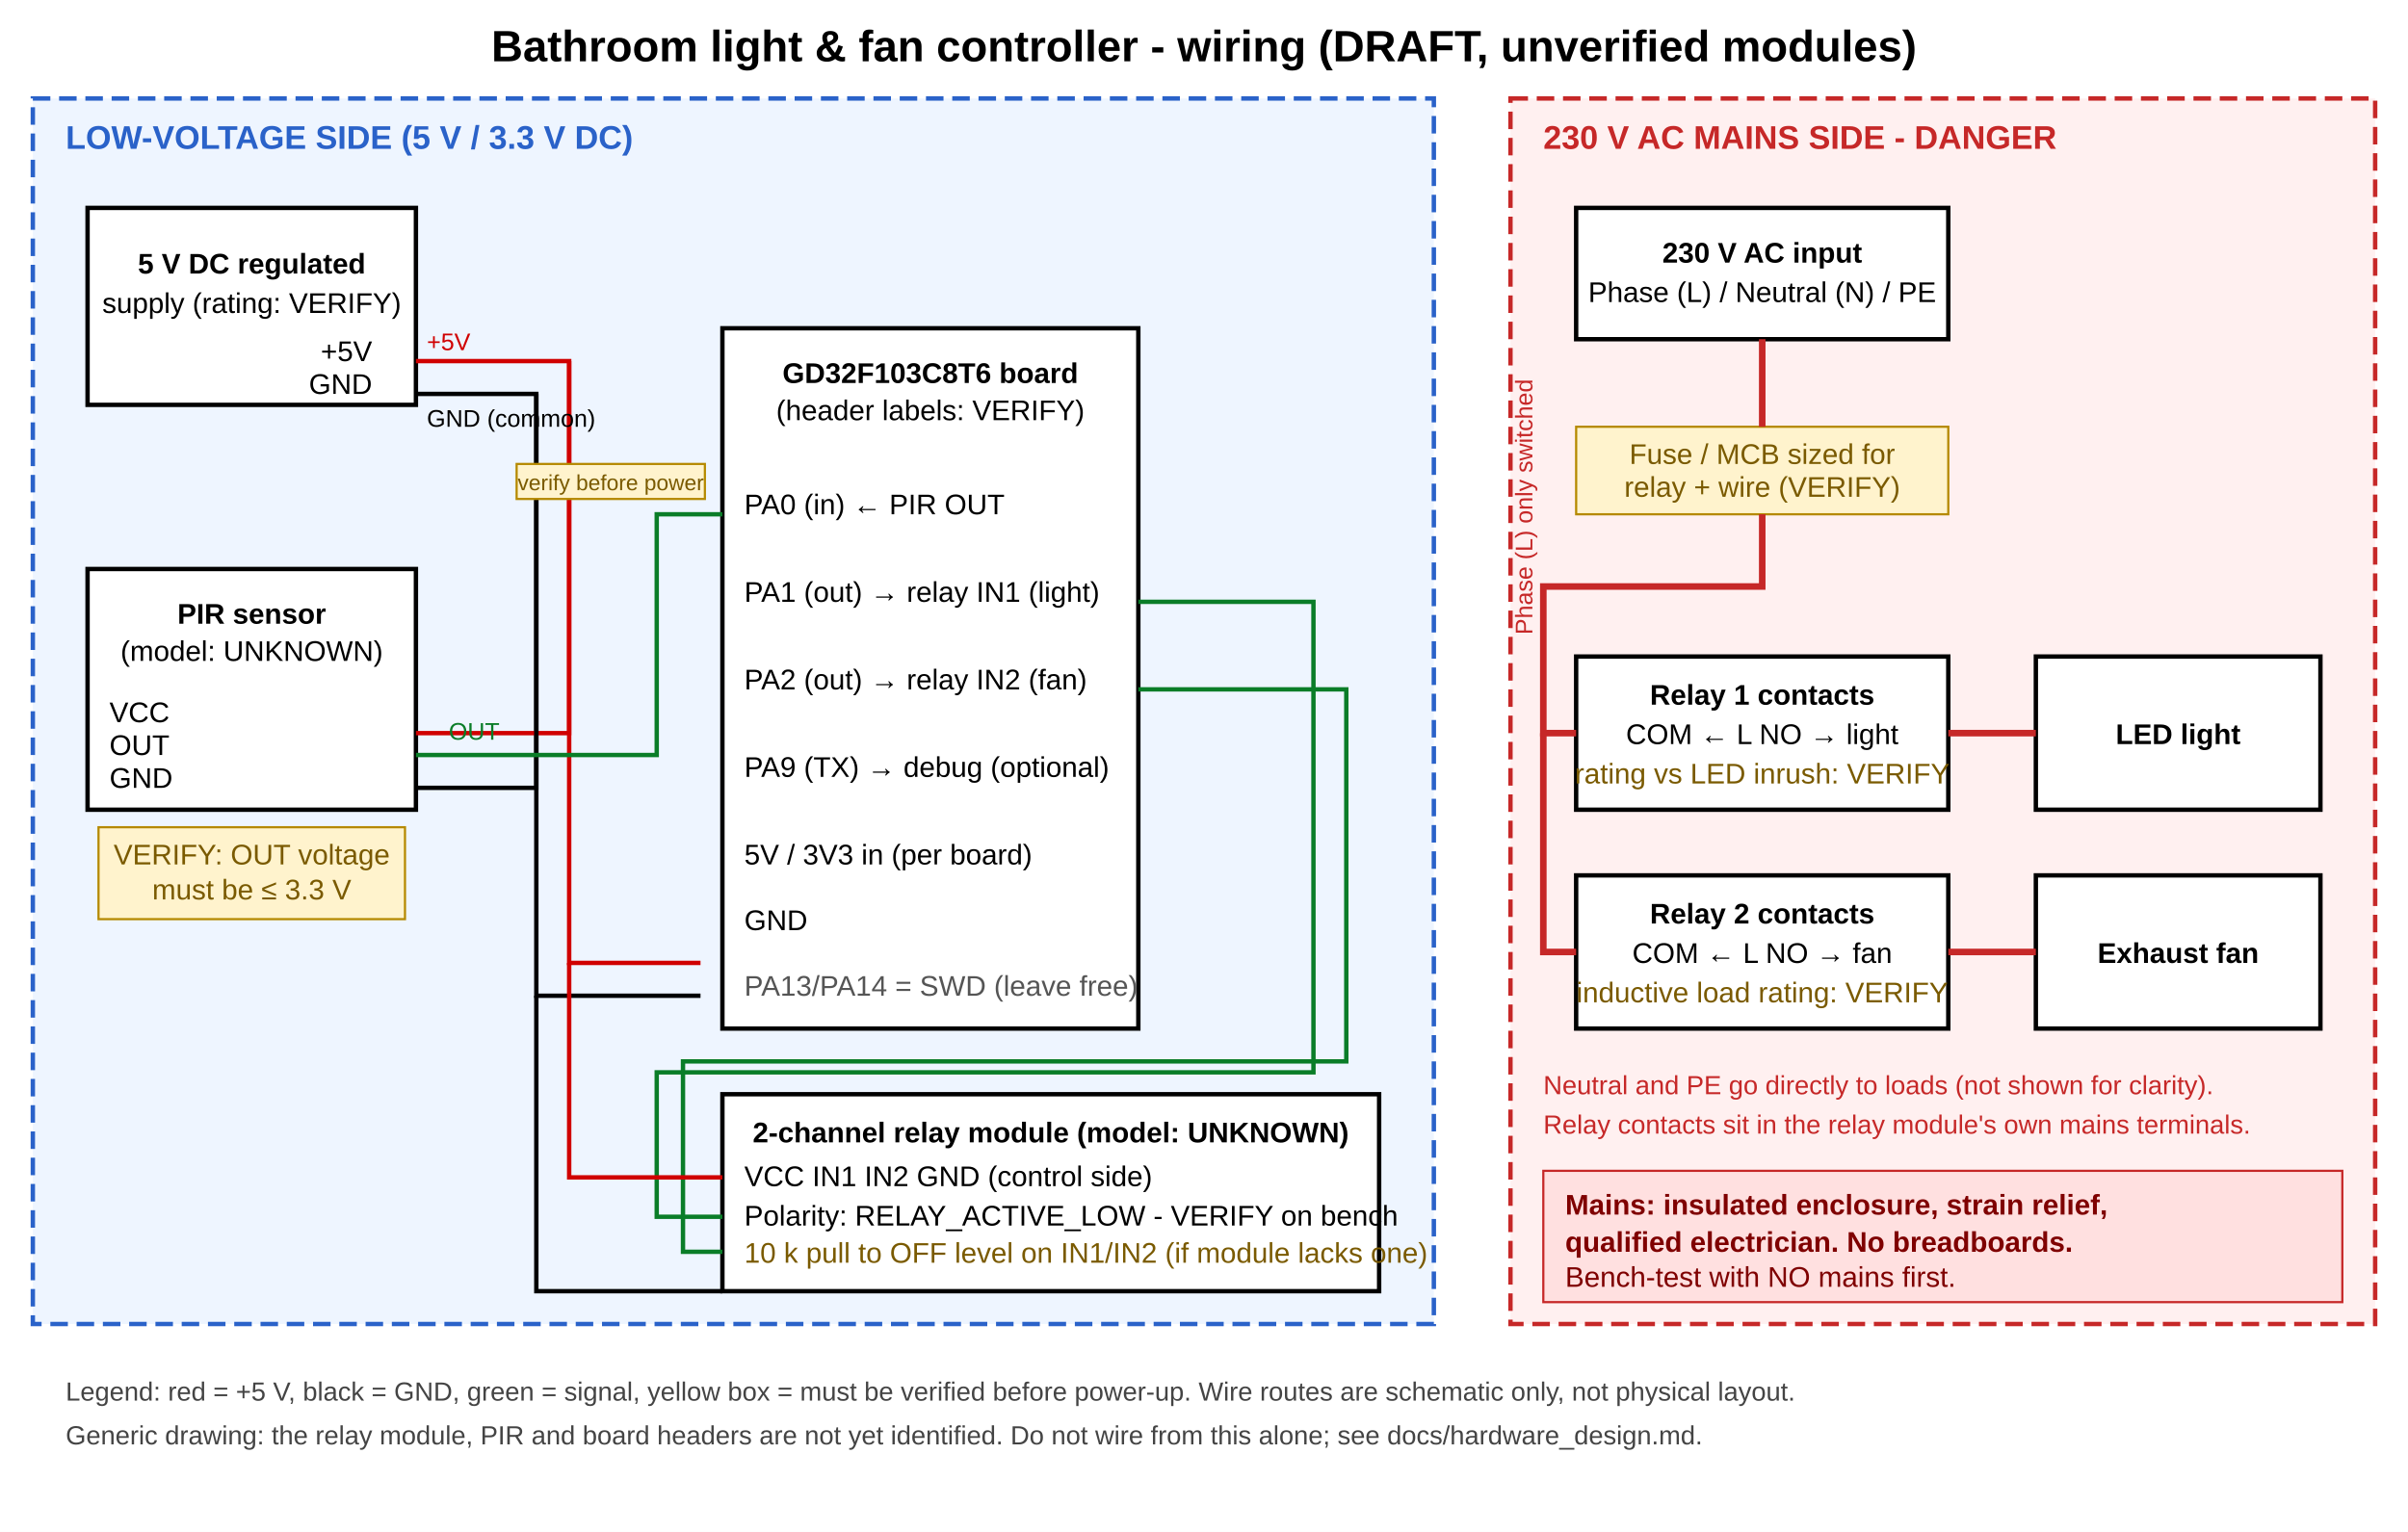
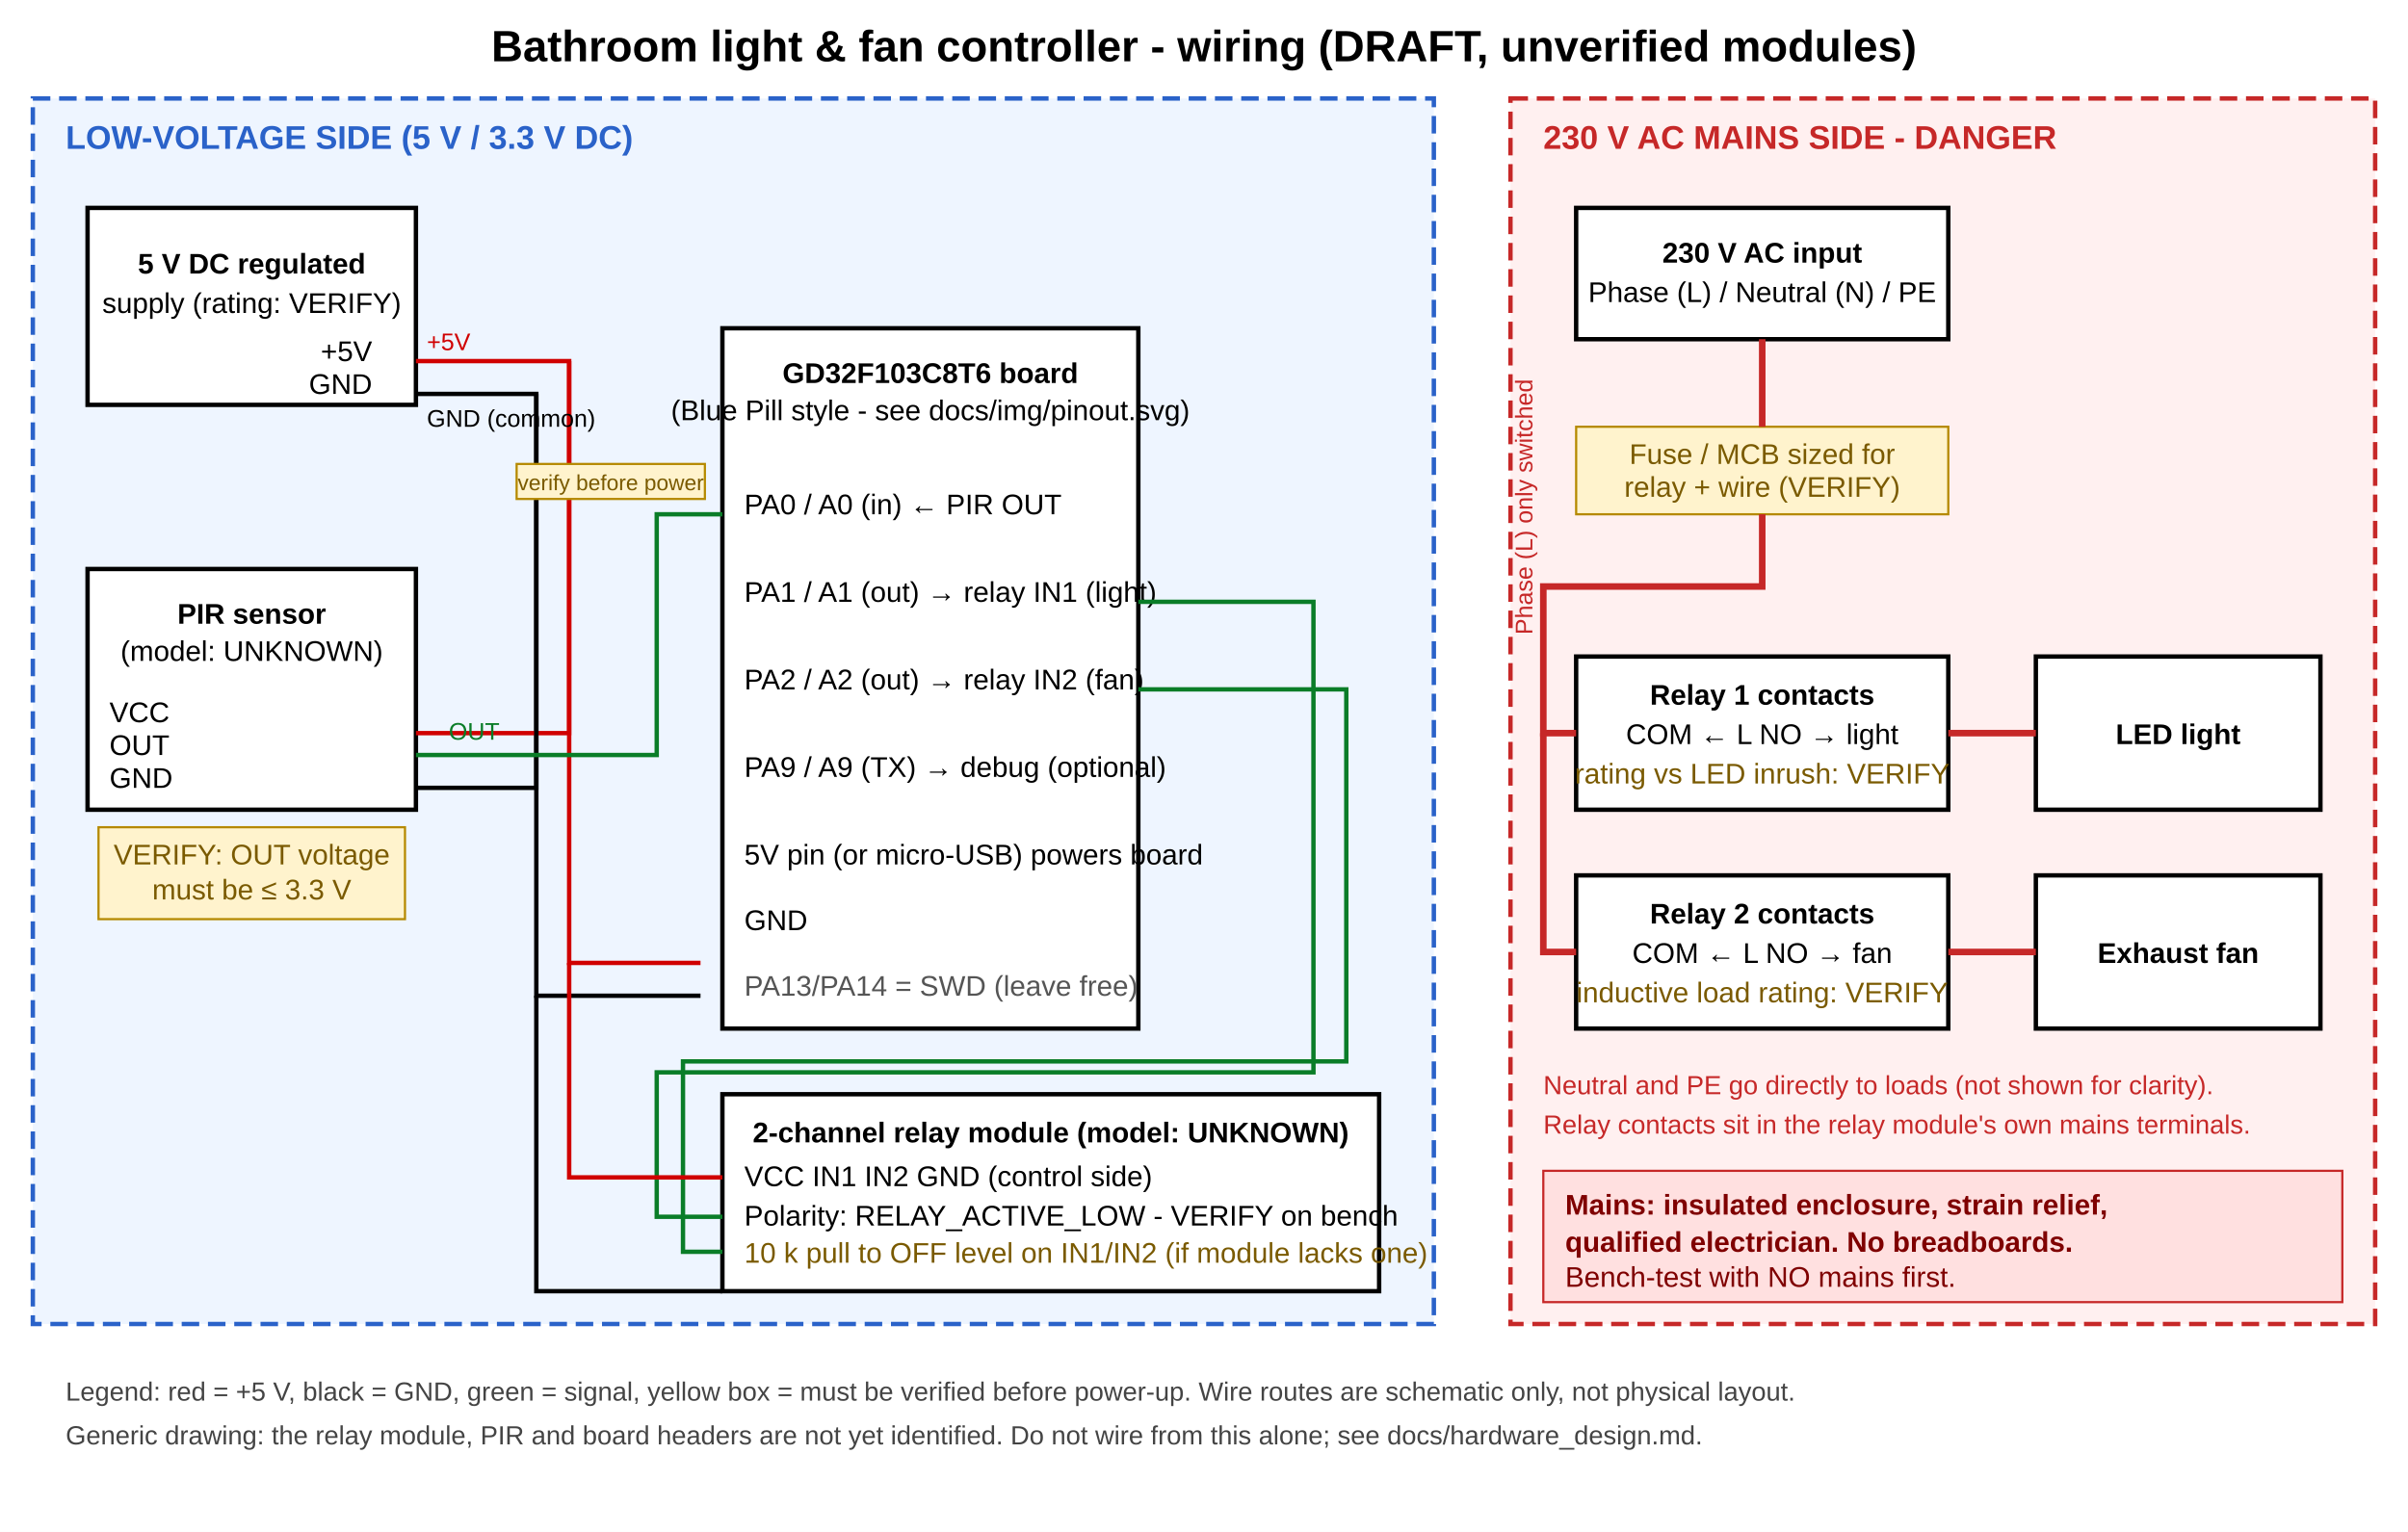
<svg xmlns="http://www.w3.org/2000/svg" viewBox="0 0 1100 700" font-family="Arial, Helvetica, sans-serif" font-size="13">
  <rect width="1100" height="700" fill="#ffffff" />
  <text x="550" y="28" text-anchor="middle" font-size="20" font-weight="bold">Bathroom light &amp; fan controller - wiring (DRAFT, unverified modules)</text>
  <rect x="15" y="45" width="640" height="560" fill="#eef5ff" stroke="#2a62c9" stroke-width="2" stroke-dasharray="8 4" />
  <text x="30" y="68" font-weight="bold" fill="#2a62c9" font-size="15">LOW-VOLTAGE SIDE (5 V / 3.3 V DC)</text>
  <rect x="690" y="45" width="395" height="560" fill="#fff0f0" stroke="#c62828" stroke-width="2" stroke-dasharray="8 4" />
  <text x="705" y="68" font-weight="bold" fill="#c62828" font-size="15">230 V AC MAINS SIDE - DANGER</text>
  <rect x="40" y="95" width="150" height="90" fill="#fff" stroke="#000" stroke-width="2" />
  <text x="115" y="125" text-anchor="middle" font-weight="bold">5 V DC regulated</text>
  <text x="115" y="143" text-anchor="middle">supply (rating: VERIFY)</text>
  <text x="170" y="165" text-anchor="end">+5V</text>
  <text x="170" y="180" text-anchor="end">GND</text>
  <rect x="40" y="260" width="150" height="110" fill="#fff" stroke="#000" stroke-width="2" />
  <text x="115" y="285" text-anchor="middle" font-weight="bold">PIR sensor</text>
  <text x="115" y="302" text-anchor="middle">(model: UNKNOWN)</text>
  <text x="50" y="330">VCC</text>
  <text x="50" y="345">OUT</text>
  <text x="50" y="360">GND</text>
  <rect x="45" y="378" width="140" height="42" fill="#fff3cd" stroke="#b58900" />
  <text x="115" y="395" text-anchor="middle" fill="#7a5a00">VERIFY: OUT voltage</text>
  <text x="115" y="411" text-anchor="middle" fill="#7a5a00">must be ≤ 3.3 V</text>
  <rect x="330" y="150" width="190" height="320" fill="#fff" stroke="#000" stroke-width="2" />
  <text x="425" y="175" text-anchor="middle" font-weight="bold">GD32F103C8T6 board</text>
-   <text x="425" y="192" text-anchor="middle">(header labels: VERIFY)</text>
-   <text x="340" y="235">PA0 (in)  ← PIR OUT</text>
-   <text x="340" y="275">PA1 (out) → relay IN1 (light)</text>
-   <text x="340" y="315">PA2 (out) → relay IN2 (fan)</text>
-   <text x="340" y="355">PA9 (TX)  → debug (optional)</text>
-   <text x="340" y="395">5V / 3V3 in (per board)</text>
+   <text x="425" y="192" text-anchor="middle">(Blue Pill style - see docs/img/pinout.svg)</text>
+   <text x="340" y="235">PA0 / A0 (in) ← PIR OUT</text>
+   <text x="340" y="275">PA1 / A1 (out) → relay IN1 (light)</text>
+   <text x="340" y="315">PA2 / A2 (out) → relay IN2 (fan)</text>
+   <text x="340" y="355">PA9 / A9 (TX) → debug (optional)</text>
+   <text x="340" y="395">5V pin (or micro-USB) powers board</text>
  <text x="340" y="425">GND</text>
  <text x="340" y="455" fill="#555">PA13/PA14 = SWD (leave free)</text>
  <rect x="560" y="470" width="0" height="0" />
  <rect x="330" y="500" width="300" height="90" fill="#fff" stroke="#000" stroke-width="2" />
  <text x="480" y="522" text-anchor="middle" font-weight="bold">2-channel relay module (model: UNKNOWN)</text>
  <text x="340" y="542">VCC  IN1  IN2  GND   (control side)</text>
  <text x="340" y="560">Polarity: RELAY_ACTIVE_LOW - VERIFY on bench</text>
  <text x="340" y="577" fill="#7a5a00">10 k pull to OFF level on IN1/IN2 (if module lacks one)</text>
  <g stroke-width="2" fill="none">
    <path d="M190 165 H260 V440 H320" stroke="#d00000" />
    <path d="M190 180 H245 V455 H320" stroke="#000" />
    <path d="M260 165 V335 H190" stroke="#d00000" />
    <path d="M245 180 V360 H190" stroke="#000" />
    <path d="M190 345 H300 V235 H330" stroke="#0a7d28" />
    <path d="M520 275 H600 V490 H300 V556 H330" stroke="#0a7d28" />
    <path d="M520 315 H615 V485 H312 V572 H330" stroke="#0a7d28" />
    <path d="M260 440 V538 H330" stroke="#d00000" />
    <path d="M245 455 V590 H330" stroke="#000" />
  </g>
  <text x="195" y="160" font-size="11" fill="#d00000">+5V</text>
  <text x="195" y="195" font-size="11">GND (common)</text>
  <text x="205" y="338" font-size="11" fill="#0a7d28">OUT</text>
  <rect x="236" y="212" width="86" height="16" fill="#fff3cd" stroke="#b58900" />
  <text x="279" y="224" text-anchor="middle" font-size="10" fill="#7a5a00">verify before power</text>
  <rect x="720" y="95" width="170" height="60" fill="#fff" stroke="#000" stroke-width="2" />
  <text x="805" y="120" text-anchor="middle" font-weight="bold">230 V AC input</text>
  <text x="805" y="138" text-anchor="middle">Phase (L) / Neutral (N) / PE</text>
  <rect x="720" y="195" width="170" height="40" fill="#fff3cd" stroke="#b58900" />
  <text x="805" y="212" text-anchor="middle" fill="#7a5a00">Fuse / MCB sized for</text>
  <text x="805" y="227" text-anchor="middle" fill="#7a5a00">relay + wire (VERIFY)</text>
  <rect x="720" y="300" width="170" height="70" fill="#fff" stroke="#000" stroke-width="2" />
  <text x="805" y="322" text-anchor="middle" font-weight="bold">Relay 1 contacts</text>
  <text x="805" y="340" text-anchor="middle">COM ← L   NO → light</text>
  <text x="805" y="358" text-anchor="middle" fill="#7a5a00">rating vs LED inrush: VERIFY</text>
  <rect x="720" y="400" width="170" height="70" fill="#fff" stroke="#000" stroke-width="2" />
  <text x="805" y="422" text-anchor="middle" font-weight="bold">Relay 2 contacts</text>
  <text x="805" y="440" text-anchor="middle">COM ← L   NO → fan</text>
  <text x="805" y="458" text-anchor="middle" fill="#7a5a00">inductive load rating: VERIFY</text>
  <rect x="930" y="300" width="130" height="70" fill="#fff" stroke="#000" stroke-width="2" />
  <text x="995" y="340" text-anchor="middle" font-weight="bold">LED light</text>
  <rect x="930" y="400" width="130" height="70" fill="#fff" stroke="#000" stroke-width="2" />
  <text x="995" y="440" text-anchor="middle" font-weight="bold">Exhaust fan</text>
  <g stroke-width="3" fill="none" stroke="#c62828">
    <path d="M805 155 V195" />
    <path d="M805 235 V268 H705 V335 H720" />
    <path d="M705 335 V435 H720" />
    <path d="M890 335 H930" />
    <path d="M890 435 H930" />
  </g>
  <text x="700" y="290" font-size="11" fill="#c62828" transform="rotate(-90 700 290)">Phase (L) only switched</text>
  <text x="705" y="500" font-size="12" fill="#c62828">Neutral and PE go directly to loads (not shown for clarity).</text>
  <text x="705" y="518" font-size="12" fill="#c62828">Relay contacts sit in the relay module's own mains terminals.</text>
  <rect x="705" y="535" width="365" height="60" fill="#ffe0e0" stroke="#c62828" />
  <text x="715" y="555" fill="#7f0000" font-weight="bold">Mains: insulated enclosure, strain relief,</text>
  <text x="715" y="572" fill="#7f0000" font-weight="bold">qualified electrician. No breadboards.</text>
  <text x="715" y="588" fill="#7f0000">Bench-test with NO mains first.</text>
  <text x="30" y="640" font-size="12" fill="#444">Legend: red = +5 V, black = GND, green = signal, yellow box = must be verified before power-up. Wire routes are schematic only, not physical layout.</text>
  <text x="30" y="660" font-size="12" fill="#444">Generic drawing: the relay module, PIR and board headers are not yet identified. Do not wire from this alone; see docs/hardware_design.md.</text>
</svg>
